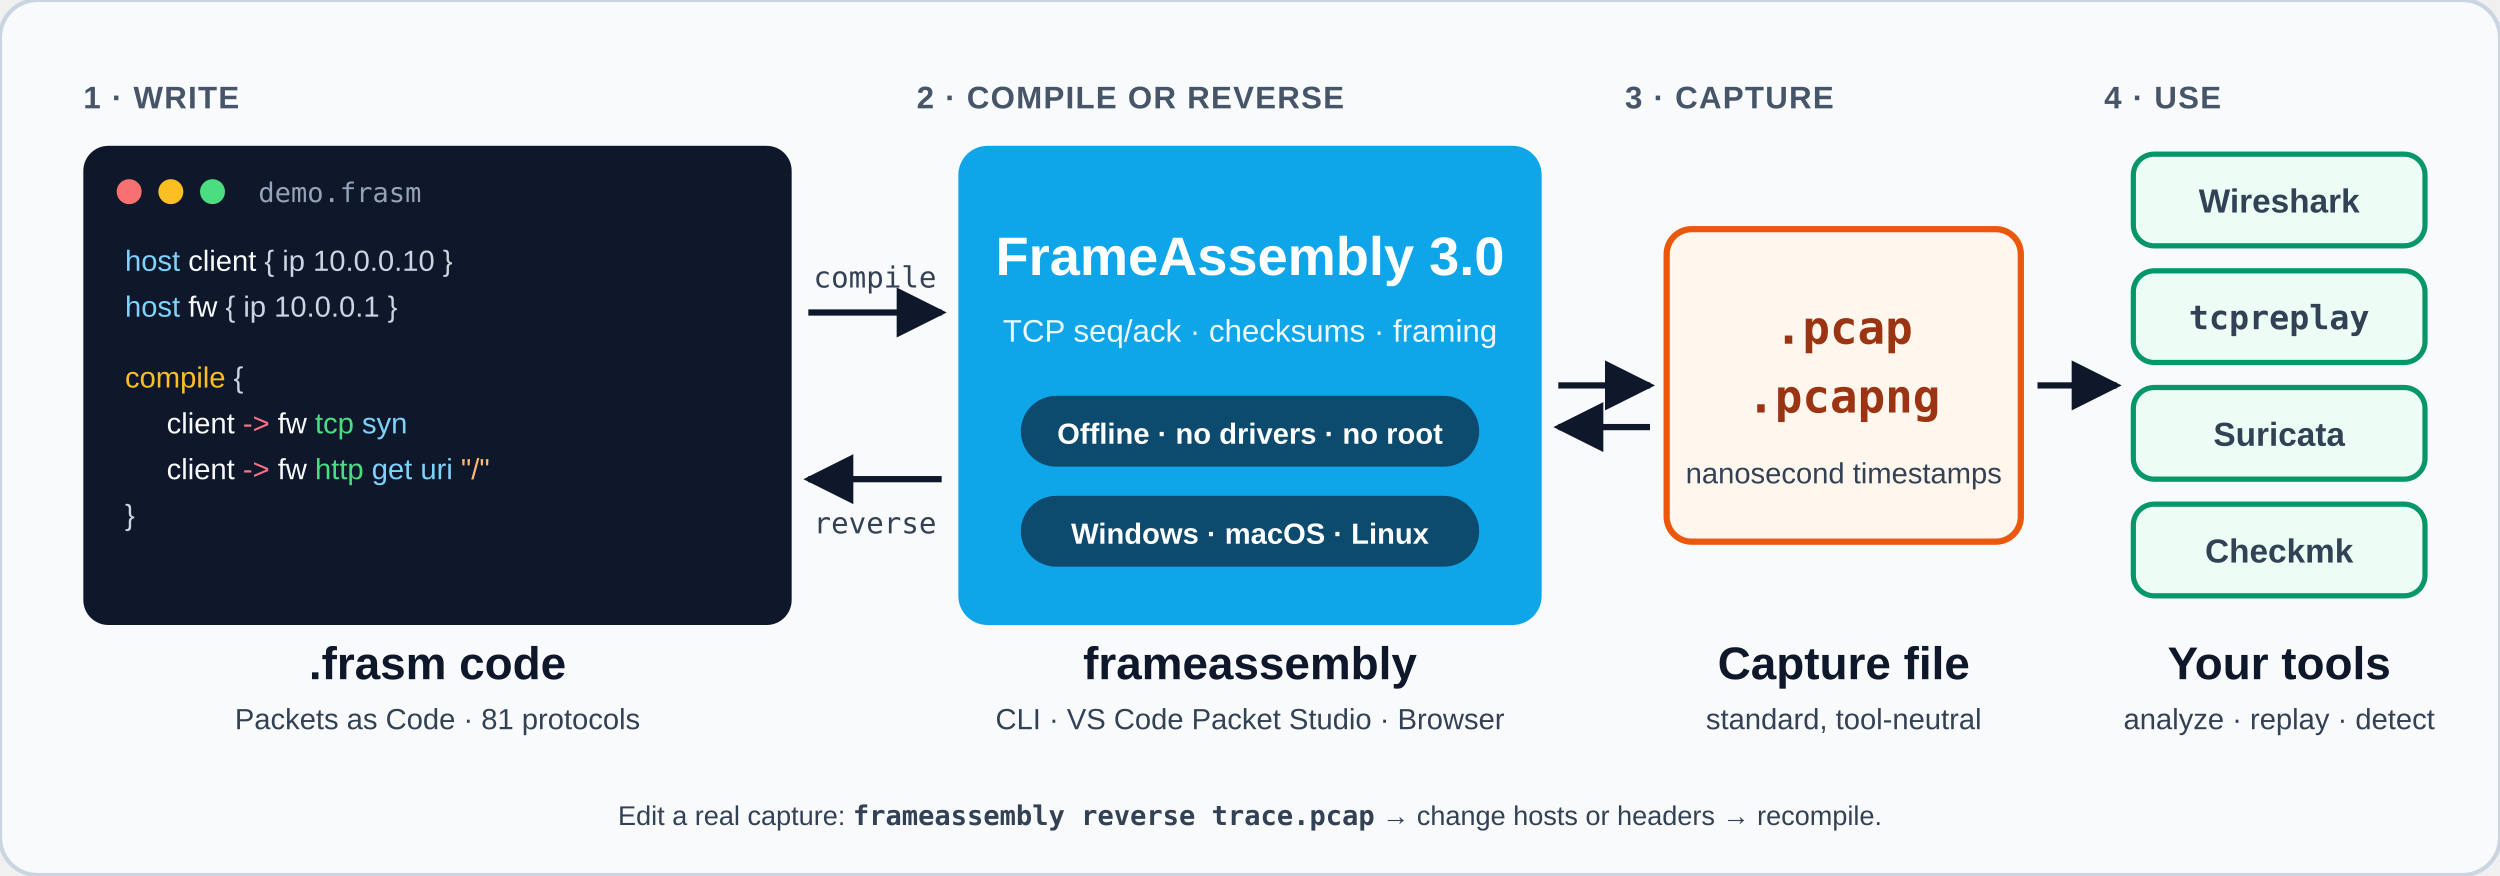
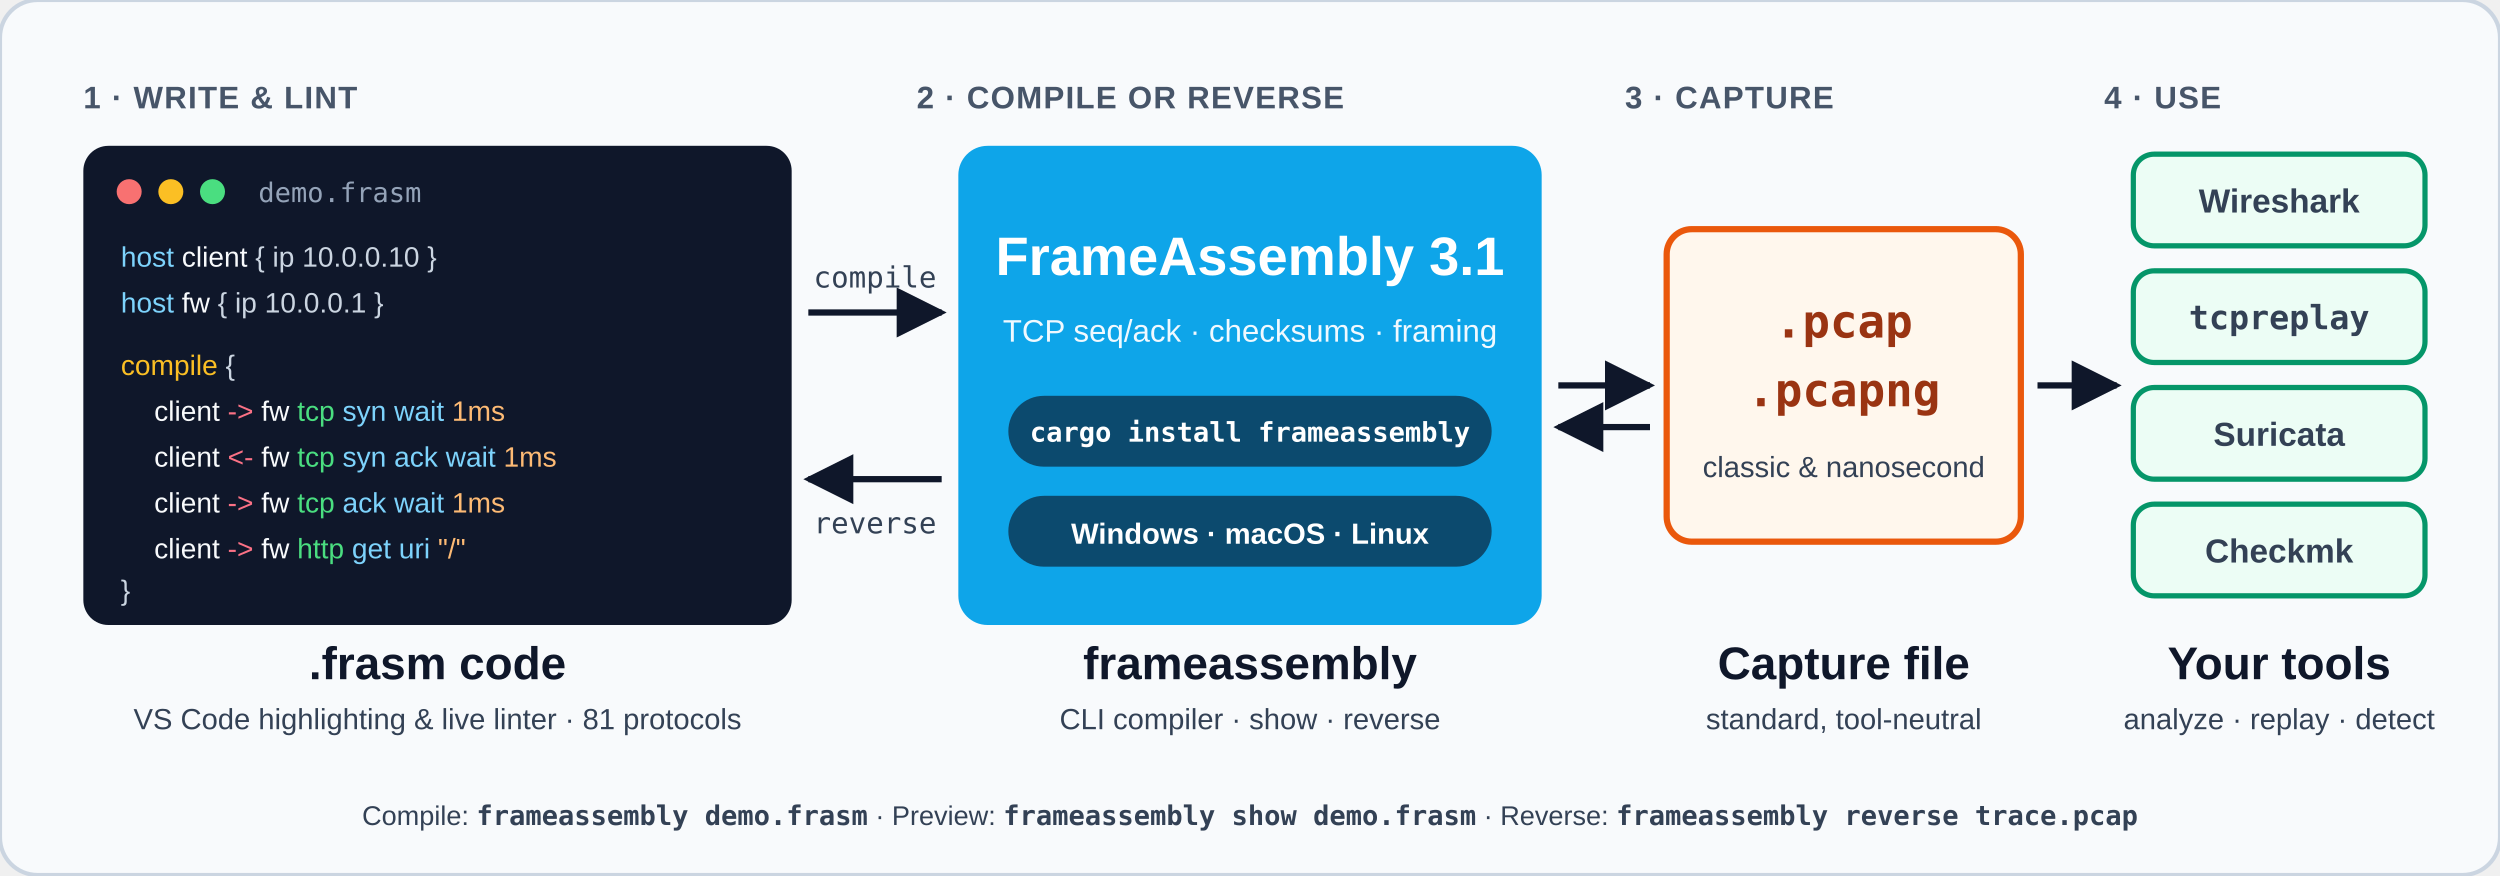
<svg xmlns="http://www.w3.org/2000/svg" viewBox="0 0 1200 420" width="1200" height="420" role="img" aria-labelledby="t d">
  <defs>
    <marker id="arr" viewBox="0 0 10 10" refX="9" refY="5" markerWidth="8" markerHeight="8" orient="auto-start-reverse">
      <path d="M0,0 L10,5 L0,10 z" fill="#0f172a" />
    </marker>
    <style>
      text { font-family: 'Segoe UI', 'Helvetica Neue', Arial, sans-serif; fill: #0f172a; }
      .mono { font-family: 'JetBrains Mono', 'Fira Code', Consolas, 'DejaVu Sans Mono', monospace; }
      .h { font-size: 15px; font-weight: 700; letter-spacing: 0.04em; fill: #475569; }
      .t { font-size: 22px; font-weight: 700; }
      .s { font-size: 14px; fill: #334155; }
      .w { fill: #ffffff; }
    </style>
  </defs>
  <rect width="1200" height="420" rx="18" fill="#f8fafc" stroke="#cbd5e1" stroke-width="2" />
-   <text x="40" y="52" class="h">1 · WRITE</text>
+   <text x="40" y="52" class="h">1 · WRITE &amp; LINT</text>
  <text x="440" y="52" class="h">2 · COMPILE OR REVERSE</text>
  <text x="780" y="52" class="h">3 · CAPTURE</text>
  <text x="1010" y="52" class="h">4 · USE</text>
  <rect x="40" y="70" width="340" height="230" rx="12" fill="#0f172a" />
  <circle cx="62" cy="92" r="6" fill="#f87171" />
  <circle cx="82" cy="92" r="6" fill="#fbbf24" />
  <circle cx="102" cy="92" r="6" fill="#4ade80" />
  <text x="124" y="97" class="mono w" font-size="13" style="fill:#94a3b8">demo.frasm</text>
-   <g class="mono" font-size="14">
-     <text x="60" y="130" style="fill:#7dd3fc">host <tspan style="fill:#f8fafc">client</tspan>
+   <g class="mono" font-size="13.5">
+     <text x="58" y="128" style="fill:#7dd3fc">host <tspan style="fill:#f8fafc">client</tspan>
      <tspan style="fill:#cbd5e1">{ ip 10.0.0.10 }</tspan>
    </text>
-     <text x="60" y="152" style="fill:#7dd3fc">host <tspan style="fill:#f8fafc">fw</tspan>
+     <text x="58" y="150" style="fill:#7dd3fc">host <tspan style="fill:#f8fafc">fw</tspan>
      <tspan style="fill:#cbd5e1">{ ip 10.0.0.1 }</tspan>
    </text>
-     <text x="60" y="186" style="fill:#fbbf24">compile <tspan style="fill:#cbd5e1">{</tspan>
+     <text x="58" y="180" style="fill:#fbbf24">compile <tspan style="fill:#cbd5e1">{</tspan>
    </text>
-     <text x="80" y="208" style="fill:#f8fafc">client <tspan style="fill:#fb7185">-&gt;</tspan> fw <tspan style="fill:#4ade80">tcp</tspan>
-       <tspan style="fill:#7dd3fc">syn</tspan>
+     <text x="74" y="202" style="fill:#f8fafc">client <tspan style="fill:#fb7185">-&gt;</tspan> fw <tspan style="fill:#4ade80">tcp</tspan>
+       <tspan style="fill:#7dd3fc">syn wait</tspan>
+       <tspan style="fill:#fdba74">1ms</tspan>
    </text>
-     <text x="80" y="230" style="fill:#f8fafc">client <tspan style="fill:#fb7185">-&gt;</tspan> fw <tspan style="fill:#4ade80">http</tspan>
+     <text x="74" y="224" style="fill:#f8fafc">client <tspan style="fill:#fb7185">&lt;-</tspan> fw <tspan style="fill:#4ade80">tcp</tspan>
+       <tspan style="fill:#7dd3fc">syn ack wait</tspan>
+       <tspan style="fill:#fdba74">1ms</tspan>
+     </text>
+     <text x="74" y="246" style="fill:#f8fafc">client <tspan style="fill:#fb7185">-&gt;</tspan> fw <tspan style="fill:#4ade80">tcp</tspan>
+       <tspan style="fill:#7dd3fc">ack wait</tspan>
+       <tspan style="fill:#fdba74">1ms</tspan>
+     </text>
+     <text x="74" y="268" style="fill:#f8fafc">client <tspan style="fill:#fb7185">-&gt;</tspan> fw <tspan style="fill:#4ade80">http</tspan>
      <tspan style="fill:#7dd3fc">get uri</tspan>
      <tspan style="fill:#fdba74">"/"</tspan>
    </text>
-     <text x="60" y="252" style="fill:#cbd5e1">}</text>
+     <text x="58" y="288" style="fill:#cbd5e1">}</text>
  </g>
  <text x="210" y="326" text-anchor="middle" class="t">.frasm code</text>
-   <text x="210" y="350" text-anchor="middle" class="s">Packets as Code · 81 protocols</text>
+   <text x="210" y="350" text-anchor="middle" class="s">VS Code highlighting &amp; live linter · 81 protocols</text>
  <line x1="388" y1="150" x2="452" y2="150" stroke="#0f172a" stroke-width="3" marker-end="url(#arr)" />
  <text x="420" y="138" text-anchor="middle" class="s mono">compile</text>
  <line x1="452" y1="230" x2="388" y2="230" stroke="#0f172a" stroke-width="3" marker-end="url(#arr)" />
  <text x="420" y="256" text-anchor="middle" class="s mono">reverse</text>
  <rect x="460" y="70" width="280" height="230" rx="14" fill="#0ea5e9" />
-   <text x="600" y="132" text-anchor="middle" class="t w" style="fill:#ffffff;font-size:26px">FrameAssembly 3.0</text>
+   <text x="600" y="132" text-anchor="middle" class="t w" style="fill:#ffffff;font-size:26px">FrameAssembly 3.1</text>
  <text x="600" y="164" text-anchor="middle" class="s" style="fill:#f0f9ff;font-size:15px">TCP seq/ack · checksums · framing</text>
-   <rect x="490" y="190" width="220" height="34" rx="17" fill="#0c4a6e" />
-   <text x="600" y="213" text-anchor="middle" class="s" style="fill:#ffffff;font-weight:700">Offline · no drivers · no root</text>
-   <rect x="490" y="238" width="220" height="34" rx="17" fill="#0c4a6e" />
+   <rect x="484" y="190" width="232" height="34" rx="17" fill="#0c4a6e" />
+   <text x="600" y="212" text-anchor="middle" class="s mono" style="fill:#ffffff;font-weight:700;font-size:13px">cargo install frameassembly</text>
+   <rect x="484" y="238" width="232" height="34" rx="17" fill="#0c4a6e" />
  <text x="600" y="261" text-anchor="middle" class="s" style="fill:#ffffff;font-weight:700">Windows · macOS · Linux</text>
  <text x="600" y="326" text-anchor="middle" class="t">frameassembly</text>
-   <text x="600" y="350" text-anchor="middle" class="s">CLI · VS Code Packet Studio · Browser</text>
+   <text x="600" y="350" text-anchor="middle" class="s">CLI compiler · show · reverse</text>
  <line x1="748" y1="185" x2="792" y2="185" stroke="#0f172a" stroke-width="3" marker-end="url(#arr)" />
  <line x1="792" y1="205" x2="748" y2="205" stroke="#0f172a" stroke-width="3" marker-end="url(#arr)" />
  <rect x="800" y="110" width="170" height="150" rx="12" fill="#fff7ed" stroke="#ea580c" stroke-width="3" />
-   <text x="885" y="165" text-anchor="middle" class="t mono" style="fill:#9a3412">.pcap</text>
-   <text x="885" y="198" text-anchor="middle" class="t mono" style="fill:#9a3412">.pcapng</text>
-   <text x="885" y="232" text-anchor="middle" class="s">nanosecond timestamps</text>
+   <text x="885" y="162" text-anchor="middle" class="t mono" style="fill:#9a3412">.pcap</text>
+   <text x="885" y="195" text-anchor="middle" class="t mono" style="fill:#9a3412">.pcapng</text>
+   <text x="885" y="229" text-anchor="middle" class="s">classic &amp; nanosecond</text>
  <text x="885" y="326" text-anchor="middle" class="t">Capture file</text>
  <text x="885" y="350" text-anchor="middle" class="s">standard, tool-neutral</text>
  <line x1="978" y1="185" x2="1016" y2="185" stroke="#0f172a" stroke-width="3" marker-end="url(#arr)" />
  <g>
    <rect x="1024" y="74" width="140" height="44" rx="10" fill="#ecfdf5" stroke="#059669" stroke-width="2.5" />
    <text x="1094" y="102" text-anchor="middle" class="s" style="font-weight:700;font-size:16px">Wireshark</text>
    <rect x="1024" y="130" width="140" height="44" rx="10" fill="#ecfdf5" stroke="#059669" stroke-width="2.5" />
    <text x="1094" y="158" text-anchor="middle" class="s mono" style="font-weight:700;font-size:16px">tcpreplay</text>
    <rect x="1024" y="186" width="140" height="44" rx="10" fill="#ecfdf5" stroke="#059669" stroke-width="2.5" />
    <text x="1094" y="214" text-anchor="middle" class="s" style="font-weight:700;font-size:16px">Suricata</text>
    <rect x="1024" y="242" width="140" height="44" rx="10" fill="#ecfdf5" stroke="#059669" stroke-width="2.5" />
    <text x="1094" y="270" text-anchor="middle" class="s" style="font-weight:700;font-size:16px">Checkmk</text>
  </g>
  <text x="1094" y="326" text-anchor="middle" class="t">Your tools</text>
  <text x="1094" y="350" text-anchor="middle" class="s">analyze · replay · detect</text>
-   <text x="600" y="396" text-anchor="middle" class="s" style="font-size:13px">Edit a real capture: <tspan class="mono" style="font-weight:700">frameassembly reverse trace.pcap</tspan> → change hosts or headers → recompile.</text>
+   <text x="600" y="396" text-anchor="middle" class="s" style="font-size:13px">Compile: <tspan class="mono" style="font-weight:700">frameassembly demo.frasm</tspan> · Preview: <tspan class="mono" style="font-weight:700">frameassembly show demo.frasm</tspan> · Reverse: <tspan class="mono" style="font-weight:700">frameassembly reverse trace.pcap</tspan>
+   </text>
</svg>
